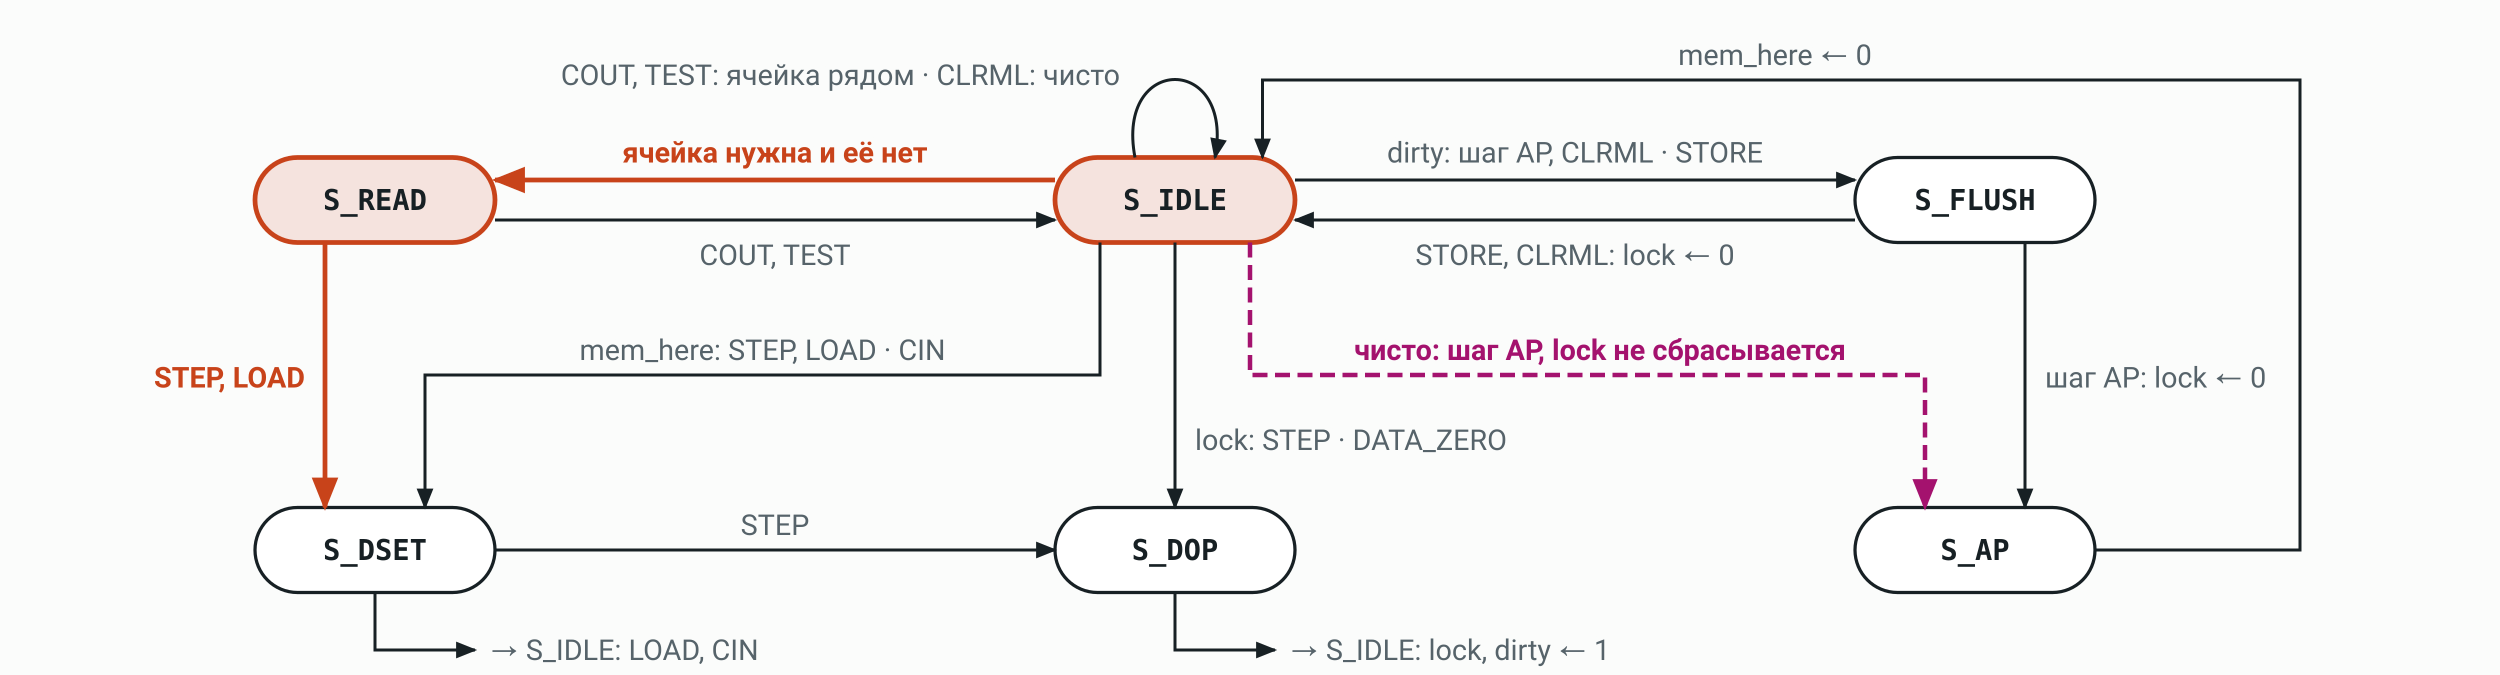
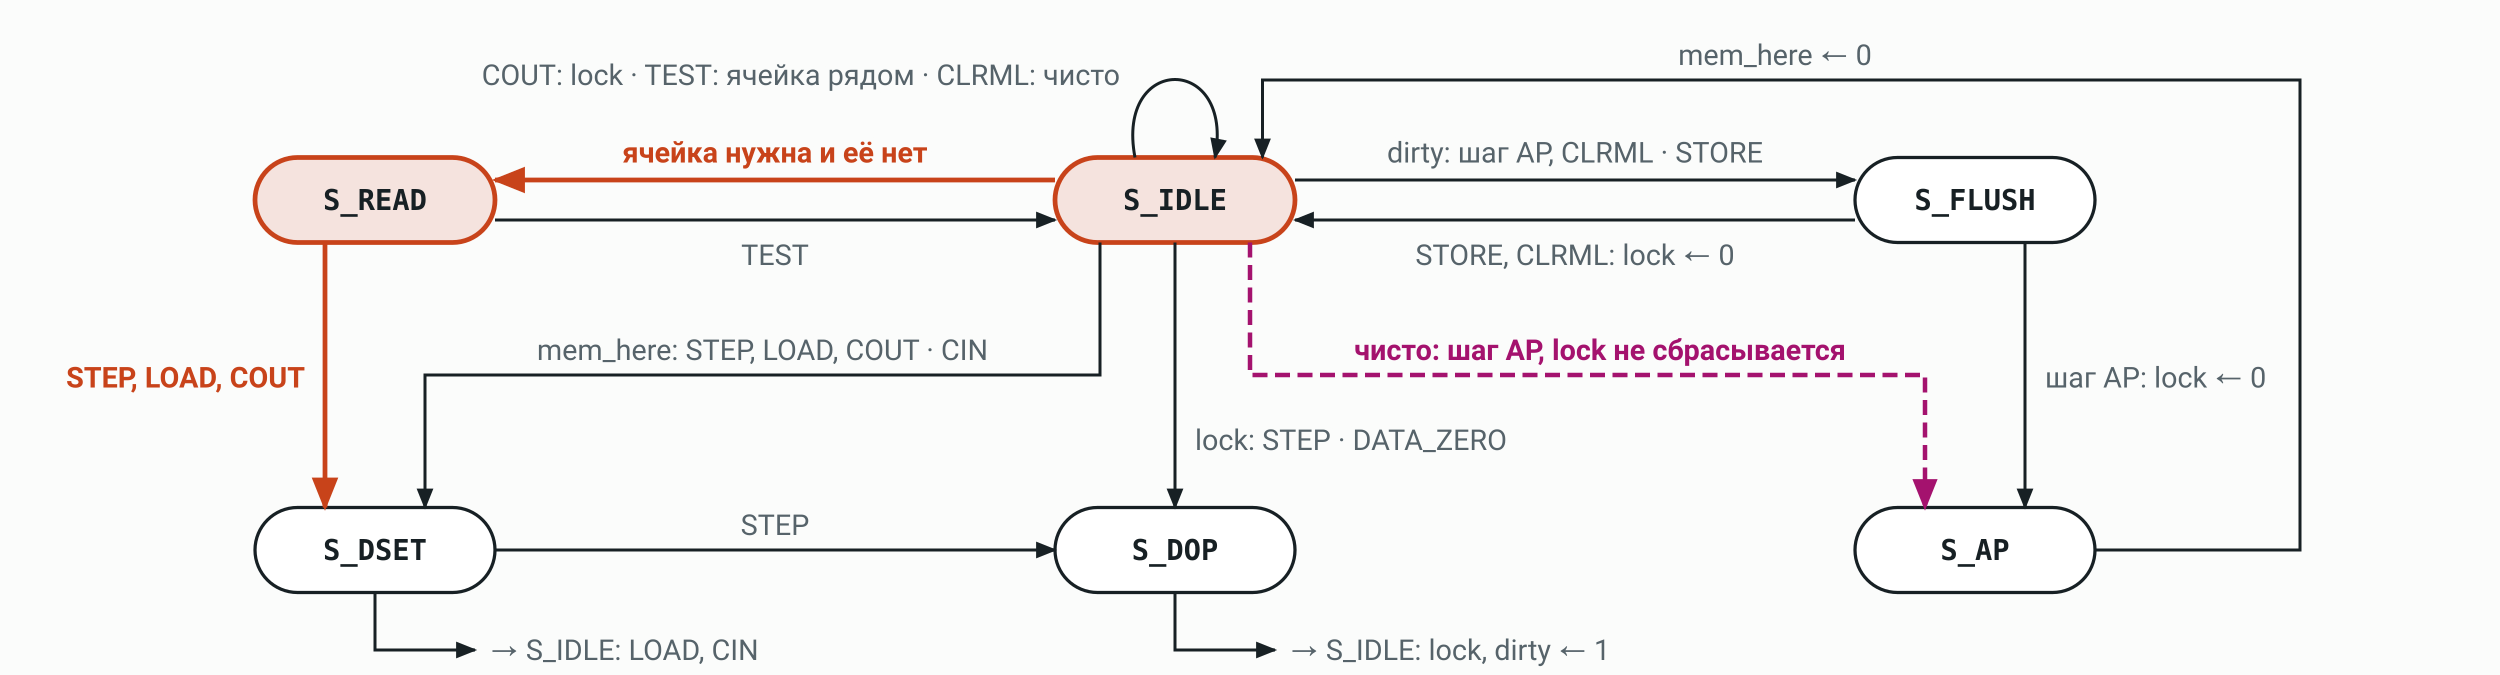
<svg xmlns="http://www.w3.org/2000/svg" viewBox="0 0 1000 270" width="1000" height="270" class="dg" role="img" aria-label="Автомат ApLine: память читается только тогда, когда значение ячейки нужно и его нет ни в счётчике, ни в выходном регистре памяти; выгрузка — только изменённого значения перед сменой адреса. Каждое состояние, кроме S_IDLE, выдаёт одну операцию, когда готовы все исполнители (go), и уходит в такте её приёма.">
  <style>
.dg { color: #172024; display: block; height: auto; color: #172024; }
.dg text { fill: currentColor; font-family: "PT Sans", "Segoe UI", Roboto, Helvetica, Arial, sans-serif; font-size: 11px; }
.dg .tt { font-family: "PT Sans Narrow", "Arial Narrow", "Roboto Condensed", Arial, sans-serif; font-weight: 700; font-size: 14px; letter-spacing: 0.02em; }
.dg .tm { font-family: "JetBrains Mono", "DejaVu Sans Mono", Consolas, "Liberation Mono", monospace; font-size: 10.5px; }
.dg .tl { fill: #56636a; font-size: 11.5px; }
.dg .tp { font-family: "JetBrains Mono", "DejaVu Sans Mono", Consolas, "Liberation Mono", monospace; font-size: 11px; }
.dg .tpi { font-family: "JetBrains Mono", "DejaVu Sans Mono", Consolas, "Liberation Mono", monospace; font-size: 10px; fill: #56636a; }
.dg .tn { fill: #56636a; font-size: 10.5px; }
.dg .tg { font-family: "JetBrains Mono", "DejaVu Sans Mono", Consolas, "Liberation Mono", monospace; font-size: 13px; font-weight: 700; }
.dg .ts { font-family: "JetBrains Mono", "DejaVu Sans Mono", Consolas, "Liberation Mono", monospace; font-size: 11.5px; font-weight: 600; }
.dg .tf { font-family: "PT Sans Narrow", "Arial Narrow", "Roboto Condensed", Arial, sans-serif; font-size: 13px; letter-spacing: 0.03em; fill: #56636a; }
.dg .tk { font-family: "PT Sans Narrow", "Arial Narrow", "Roboto Condensed", Arial, sans-serif; font-weight: 700; font-size: 14px; }
.dg .ti { font-family: "JetBrains Mono", "DejaVu Sans Mono", Consolas, "Liberation Mono", monospace; font-size: 8.5px; fill: #56636a; }
.dg .tnum { font-family: "JetBrains Mono", "DejaVu Sans Mono", Consolas, "Liberation Mono", monospace; font-size: 11px; font-weight: 700; fill: #c8431a; }
.dg .tacc { fill: #c8431a; font-weight: 700; font-size: 11.5px; }
.dg .blk { fill: #ffffff; stroke: currentColor; stroke-width: 1.2; }
.dg .blk-opt { fill: #ffffff; stroke: currentColor; stroke-width: 1.2; stroke-dasharray: 6 3; }
.dg .blk-acc { fill: rgba(200, 67, 26, 0.13); stroke: #c8431a; stroke-width: 1.6; }
.dg .frame { fill: none; stroke: #56636a; stroke-width: 1; stroke-dasharray: 2 4; }
.dg .w { fill: none; stroke: currentColor; stroke-width: 1.2; }
.dg .wd { fill: none; stroke: currentColor; stroke-width: 1.2; stroke-dasharray: 5 3; }
.dg .wacc { fill: none; stroke: #c8431a; stroke-width: 1.9; }
.dg .wbus { fill: none; stroke: currentColor; stroke-width: 3.2; }
.dg .wthin { fill: none; stroke: #56636a; stroke-width: 1; }
.dg .wv { fill: none; stroke: currentColor; stroke-width: 1.6; }
.dg .wvacc { fill: none; stroke: #c8431a; stroke-width: 2.1; }
.dg .grid { stroke: #c6cfcd; stroke-width: 1; }
.dg .ah { fill: currentColor; }
.dg .ahg { fill: #c8431a; }
.dg .ahw { fill: #a4126e; }
.dg .wwarn { fill: none; stroke: #a4126e; stroke-width: 1.8; stroke-dasharray: 6 3; }
.dg .twarn { fill: #a4126e; font-weight: 700; font-size: 11.5px; }
.dg .tl, .dg .tn, .dg .tacc, .dg .twarn { paint-order: stroke; stroke: #fbfcfb; stroke-width: 4px; stroke-linejoin: round; }
.dg .dot { fill: currentColor; }
.dg .dot-acc { fill: #c8431a; }
.dg .inv { fill: #ffffff; stroke: currentColor; stroke-width: 1.2; }
.dg .st { fill: #ffffff; stroke: currentColor; stroke-width: 1.3; }
.dg .st-acc { fill: rgba(200, 67, 26, 0.13); stroke: #c8431a; stroke-width: 1.9; }
.dg .st-dim { fill: #e3e9e8; stroke: #56636a; stroke-width: 1.1; stroke-dasharray: 4 3; }
.dg .anode { fill: #e3e9e8; stroke: #56636a; stroke-width: 1; }
.dg .kmain { fill: #ffffff; stroke: currentColor; stroke-width: 1.4; }
.dg .kga { fill: #ffffff; stroke: currentColor; stroke-width: 1.2; }
.dg .kgb { fill: #56636a; }
.dg .lit { fill: #c8431a; stroke: #c8431a; }
.dg .halo { fill: rgba(200, 67, 26, 0.13); }
.dg .tgt { fill: none; stroke: #c8431a; stroke-width: 1.3; stroke-dasharray: 3 3; }
.dg .seg { fill: #ffffff; stroke: currentColor; stroke-width: 1.1; }
.dg .seg-acc { fill: rgba(200, 67, 26, 0.13); stroke: #c8431a; stroke-width: 1.4; }
.dg .seg-off { fill: #e3e9e8; stroke: #56636a; stroke-width: 1; }
</style>
  <rect x="0" y="0" width="1000" height="270" fill="#fbfcfb" />
  <defs>
    <marker id="aplfsm-a" viewBox="0 0 10 10" refX="9" refY="5" markerWidth="7" markerHeight="7" orient="auto-start-reverse">
      <path d="M0,1 L10,5 L0,9 z" fill="#172024" stroke="none" stroke-width="0" class="ah" />
    </marker>
    <marker id="aplfsm-ag" viewBox="0 0 10 10" refX="9" refY="5" markerWidth="7" markerHeight="7" orient="auto-start-reverse">
      <path d="M0,1 L10,5 L0,9 z" fill="#c8431a" stroke="none" stroke-width="0" class="ahg" />
    </marker>
    <marker id="aplfsm-aw" viewBox="0 0 10 10" refX="9" refY="5" markerWidth="7" markerHeight="7" orient="auto-start-reverse">
      <path d="M0,1 L10,5 L0,9 z" fill="#a4126e" stroke="none" stroke-width="0" class="ahw" />
    </marker>
  </defs>
  <g transform="translate(0,20)">
    <rect x="102" y="43" width="96" height="34" rx="17" fill="#f5ddd3" stroke="#c8431a" stroke-width="1.9" class="st-acc" />
    <text x="150" y="64" fill="#172024" font-size="11" font-family="sans-serif" class="ts" text-anchor="middle">S_READ</text>
    <rect x="422" y="43" width="96" height="34" rx="17" fill="#f5ddd3" stroke="#c8431a" stroke-width="1.9" class="st-acc" />
    <text x="470" y="64" fill="#172024" font-size="11" font-family="sans-serif" class="ts" text-anchor="middle">S_IDLE</text>
    <rect x="742" y="43" width="96" height="34" rx="17" fill="#ffffff" stroke="#172024" stroke-width="1.3" class="st" />
    <text x="790" y="64" fill="#172024" font-size="11" font-family="sans-serif" class="ts" text-anchor="middle">S_FLUSH</text>
    <rect x="102" y="183" width="96" height="34" rx="17" fill="#ffffff" stroke="#172024" stroke-width="1.3" class="st" />
    <text x="150" y="204" fill="#172024" font-size="11" font-family="sans-serif" class="ts" text-anchor="middle">S_DSET</text>
    <rect x="422" y="183" width="96" height="34" rx="17" fill="#ffffff" stroke="#172024" stroke-width="1.3" class="st" />
    <text x="470" y="204" fill="#172024" font-size="11" font-family="sans-serif" class="ts" text-anchor="middle">S_DOP</text>
    <rect x="742" y="183" width="96" height="34" rx="17" fill="#ffffff" stroke="#172024" stroke-width="1.3" class="st" />
    <text x="790" y="204" fill="#172024" font-size="11" font-family="sans-serif" class="ts" text-anchor="middle">S_AP</text>
    <path d="M454,43 C446,1.4 494,1.4 486,43" fill="none" stroke="#172024" stroke-width="1.2" class="w" marker-end="url(#aplfsm-a)" />
-     <text x="448" y="14" fill="#56636a" font-size="11" font-family="sans-serif" class="tl" text-anchor="end">COUT, TEST: ячейка рядом · CLRML: чисто</text>
+     <text x="448" y="14" fill="#56636a" font-size="11" font-family="sans-serif" class="tl" text-anchor="end">COUT: lock · TEST: ячейка рядом · CLRML: чисто</text>
    <polyline points="422,52 198,52" fill="none" stroke="#c8431a" stroke-width="1.9" class="wacc" marker-end="url(#aplfsm-ag)" />
    <text x="310" y="45" fill="#c8431a" font-size="11" font-family="sans-serif" class="tacc" text-anchor="middle">ячейка нужна и её нет</text>
    <polyline points="198,68 422,68" fill="none" stroke="#172024" stroke-width="1.2" class="w" marker-end="url(#aplfsm-a)" />
-     <text x="310" y="86" fill="#56636a" font-size="11" font-family="sans-serif" class="tl" text-anchor="middle">COUT, TEST</text>
+     <text x="310" y="86" fill="#56636a" font-size="11" font-family="sans-serif" class="tl" text-anchor="middle">TEST</text>
    <polyline points="130,77 130,183" fill="none" stroke="#c8431a" stroke-width="1.9" class="wacc" marker-end="url(#aplfsm-ag)" />
-     <text x="122" y="135" fill="#c8431a" font-size="11" font-family="sans-serif" class="tacc" text-anchor="end">STEP, LOAD</text>
+     <text x="122" y="135" fill="#c8431a" font-size="11" font-family="sans-serif" class="tacc" text-anchor="end">STEP, LOAD, COUT</text>
    <polyline points="440,77 440,130 170,130 170,183" fill="none" stroke="#172024" stroke-width="1.2" class="w" marker-end="url(#aplfsm-a)" />
-     <text x="305" y="124" fill="#56636a" font-size="11" font-family="sans-serif" class="tl" text-anchor="middle">mem_here: STEP, LOAD · CIN</text>
+     <text x="305" y="124" fill="#56636a" font-size="11" font-family="sans-serif" class="tl" text-anchor="middle">mem_here: STEP, LOAD, COUT · CIN</text>
    <polyline points="470,77 470,183" fill="none" stroke="#172024" stroke-width="1.2" class="w" marker-end="url(#aplfsm-a)" />
    <text x="478" y="160" fill="#56636a" font-size="11" font-family="sans-serif" class="tl" text-anchor="start">lock: STEP · DATA_ZERO</text>
    <polyline points="518,52 742,52" fill="none" stroke="#172024" stroke-width="1.2" class="w" marker-end="url(#aplfsm-a)" />
    <text x="630" y="45" fill="#56636a" font-size="11" font-family="sans-serif" class="tl" text-anchor="middle">dirty: шаг AP, CLRML · STORE</text>
    <polyline points="742,68 518,68" fill="none" stroke="#172024" stroke-width="1.2" class="w" marker-end="url(#aplfsm-a)" />
    <text x="630" y="86" fill="#56636a" font-size="11" font-family="sans-serif" class="tl" text-anchor="middle">STORE, CLRML: lock ← 0</text>
    <polyline points="500,77 500,130 770,130 770,183" fill="none" stroke="#a4126e" stroke-width="1.8" stroke-dasharray="5 3" class="wwarn" marker-end="url(#aplfsm-aw)" />
    <text x="640" y="124" fill="#a4126e" font-size="11" font-family="sans-serif" class="twarn" text-anchor="middle">чисто: шаг AP, lock не сбрасывается</text>
    <polyline points="810,77 810,183" fill="none" stroke="#172024" stroke-width="1.2" class="w" marker-end="url(#aplfsm-a)" />
    <text x="818" y="135" fill="#56636a" font-size="11" font-family="sans-serif" class="tl" text-anchor="start">шаг AP: lock ← 0</text>
    <polyline points="838,200 920,200 920,12 505,12 505,43" fill="none" stroke="#172024" stroke-width="1.2" class="w" marker-end="url(#aplfsm-a)" />
    <text x="710" y="6" fill="#56636a" font-size="11" font-family="sans-serif" class="tl" text-anchor="middle">mem_here ← 0</text>
    <polyline points="198,200 422,200" fill="none" stroke="#172024" stroke-width="1.2" class="w" marker-end="url(#aplfsm-a)" />
    <text x="310" y="194" fill="#56636a" font-size="11" font-family="sans-serif" class="tl" text-anchor="middle">STEP</text>
    <polyline points="150,217 150,240 190,240" fill="none" stroke="#172024" stroke-width="1.2" class="w" marker-end="url(#aplfsm-a)" />
    <text x="196" y="244" fill="#56636a" font-size="11" font-family="sans-serif" class="tl" text-anchor="start">→ S_IDLE: LOAD, CIN</text>
    <polyline points="470,217 470,240 510,240" fill="none" stroke="#172024" stroke-width="1.2" class="w" marker-end="url(#aplfsm-a)" />
    <text x="516" y="244" fill="#56636a" font-size="11" font-family="sans-serif" class="tl" text-anchor="start">→ S_IDLE: lock, dirty ← 1</text>
  </g>
</svg>
